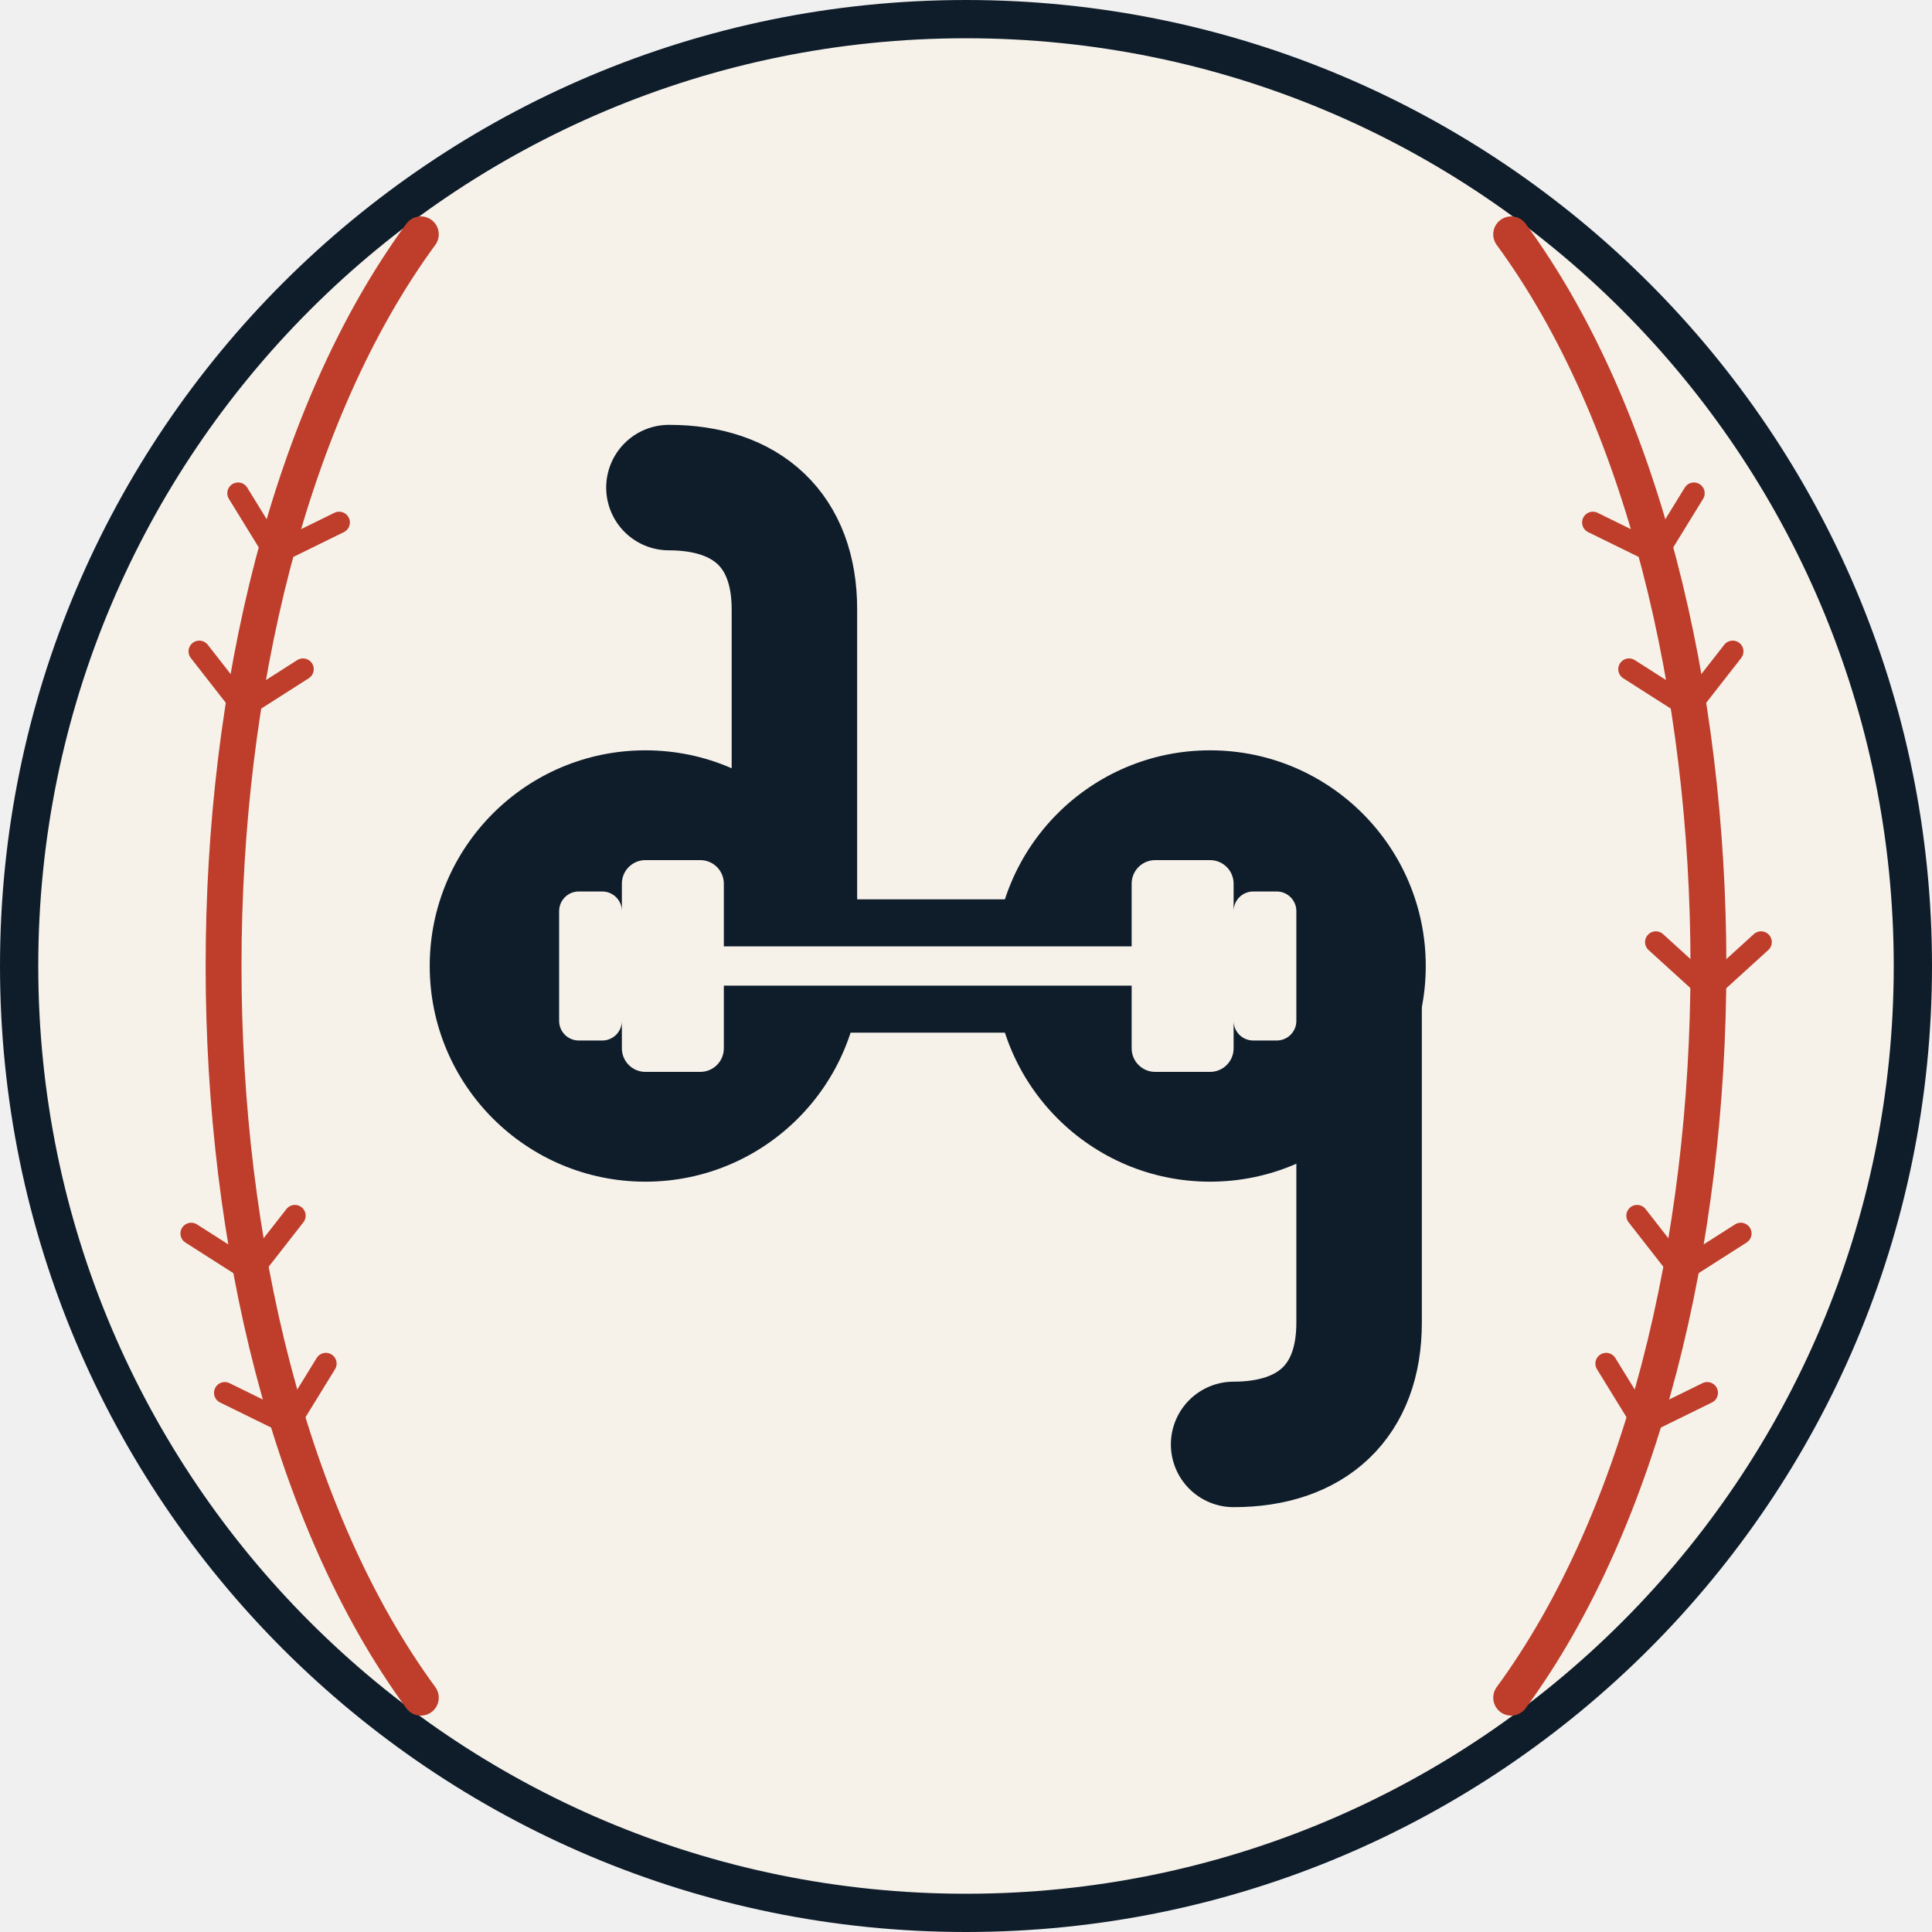
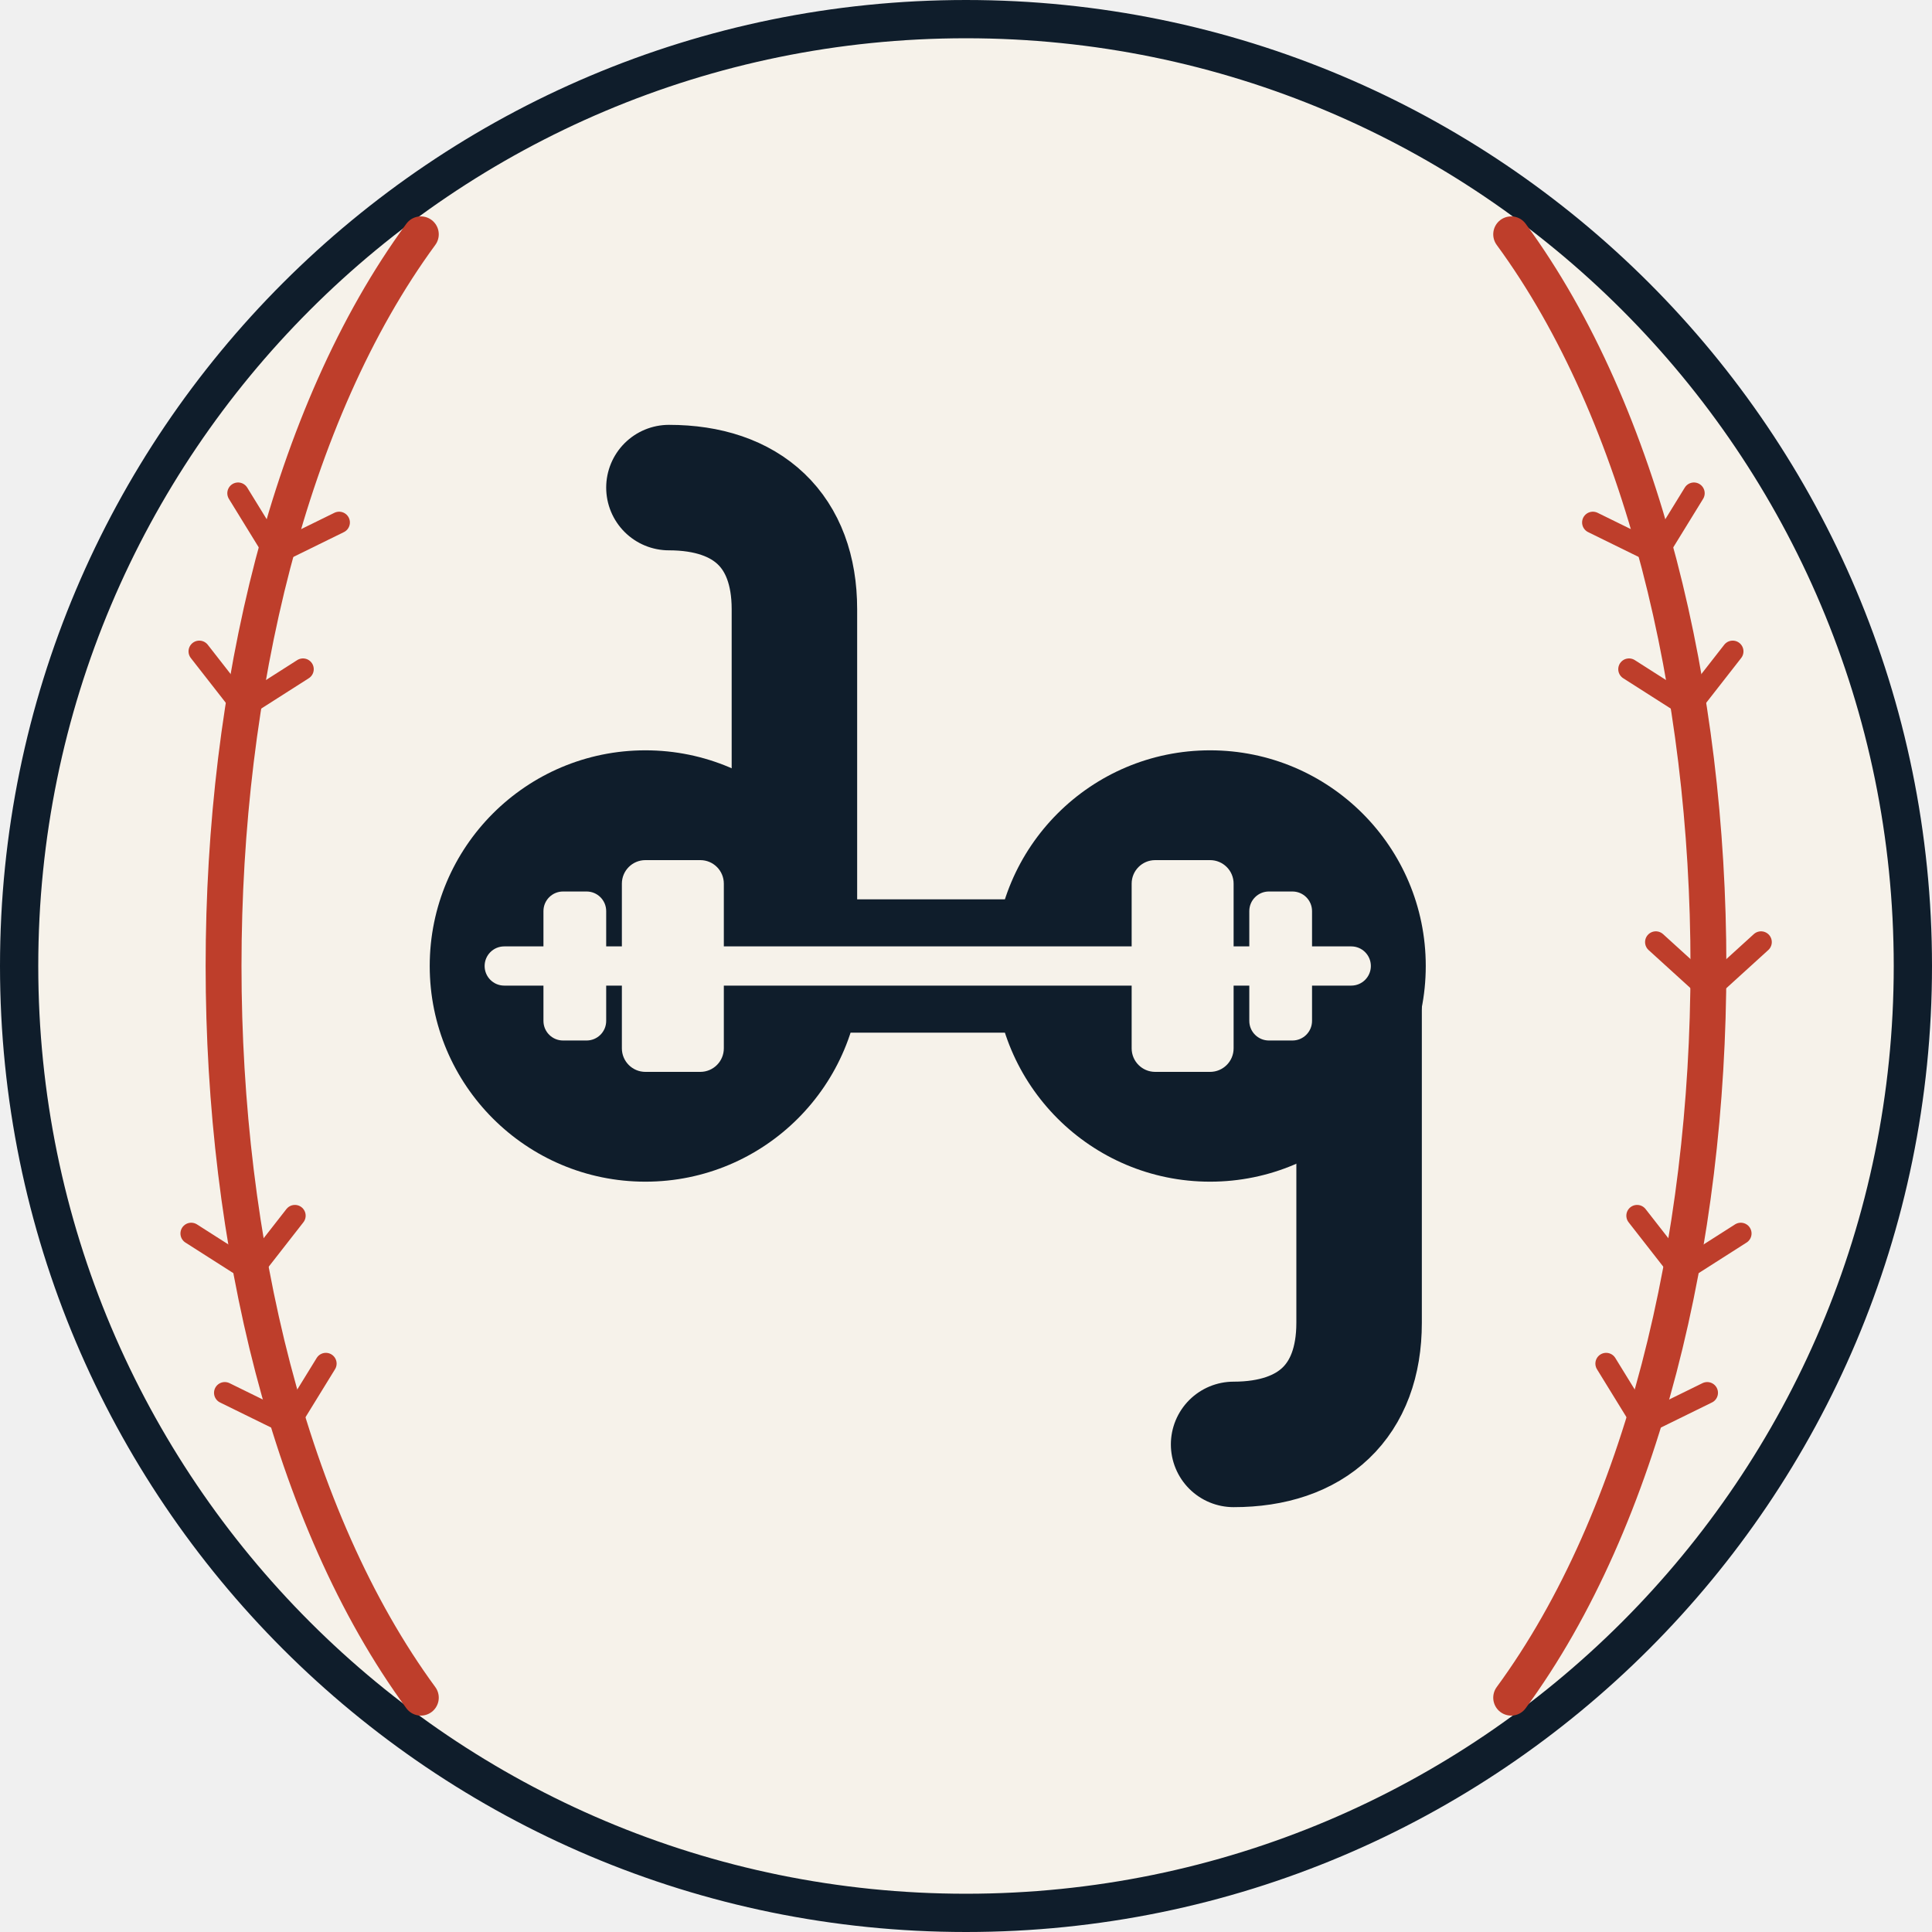
<svg xmlns="http://www.w3.org/2000/svg" viewBox="391 157 404 404" role="img" aria-label="The Glenn Standard ball mark">
  <circle cx="593" cy="359" r="198" fill="#F6F2EA" stroke="#0F1D2B" stroke-width="8" />
  <g fill="none" stroke="#BE3E2B" stroke-width="7.5" stroke-linecap="round">
    <path d="M479 206 C424 281 424 437 479 512" />
    <path d="M707 206 C762 281 762 437 707 512" />
  </g>
  <g fill="none" stroke="#BE3E2B" stroke-width="4.5" stroke-linecap="round" stroke-linejoin="round">
    <path d="M440.782 260.142 L448.572 272.803 L461.917 266.252 M432.674 293.211 L441.824 304.928 L454.357 296.933 M430.983 414.933 L443.516 422.928 L452.666 411.211 M438.005 448.252 L451.349 454.803 L459.140 442.142" />
    <path d="M745.218 260.142 L737.428 272.803 L724.083 266.252 M753.326 293.211 L744.176 304.928 L731.643 296.933 M759.250 354.000 L748.250 364.000 L737.250 354.000 M755.017 414.933 L742.484 422.928 L733.334 411.211 M747.995 448.252 L734.651 454.803 L726.860 442.142" />
  </g>
  <g transform="translate(585 359) scale(.82) translate(-593 -349)">
    <defs>
      <mask id="barbell-cut" maskUnits="userSpaceOnUse" x="400" y="180" width="380" height="360">
        <rect x="400" y="180" width="380" height="360" fill="white" />
        <g fill="black">
-           <path d="M521 322 H535 A6 6 0 0 1 541 328 V344 H645 V328 A6 6 0 0 1 651 322 H665 A6 6 0 0 1 671 328 V335 A5 5 0 0 1 676 330 H682 A5 5 0 0 1 687 335 V363 A5 5 0 0 1 682 368 H676 A5 5 0 0 1 671 363 V370 A6 6 0 0 1 665 376 H651 A6 6 0 0 1 645 370 V354 H541 V370 A6 6 0 0 1 535 376 H521 A6 6 0 0 1 515 370 V363 A5 5 0 0 1 510 368 H504 A5 5 0 0 1 499 363 V335 A5 5 0 0 1 504 330 H510 A5 5 0 0 1 515 335 V328 A6 6 0 0 1 521 322 Z" />
+           <rect x="480" y="344" width="226" height="10" rx="5" />
+           <rect x="515" y="322" width="26" height="54" rx="6" />
+           <rect x="645" y="322" width="26" height="54" rx="6" />
+           <rect x="495" y="330" width="16" height="38" rx="5" />
+           <rect x="675" y="330" width="16" height="38" rx="5" />
        </g>
      </mask>
    </defs>
    <g mask="url(#barbell-cut)">
      <g fill="#0F1D2B">
        <circle cx="521" cy="349" r="55" />
        <circle cx="665" cy="349" r="55" />
        <rect x="550" y="332" width="86" height="34" rx="10" />
      </g>
      <g fill="none" stroke="#0F1D2B" stroke-width="32" stroke-linecap="round" stroke-linejoin="round">
        <path d="M559 349 V258 C559 238 547 227 527 227" />
        <path d="M703 349 V440 C703 460 691 471 671 471" />
      </g>
    </g>
  </g>
</svg>
